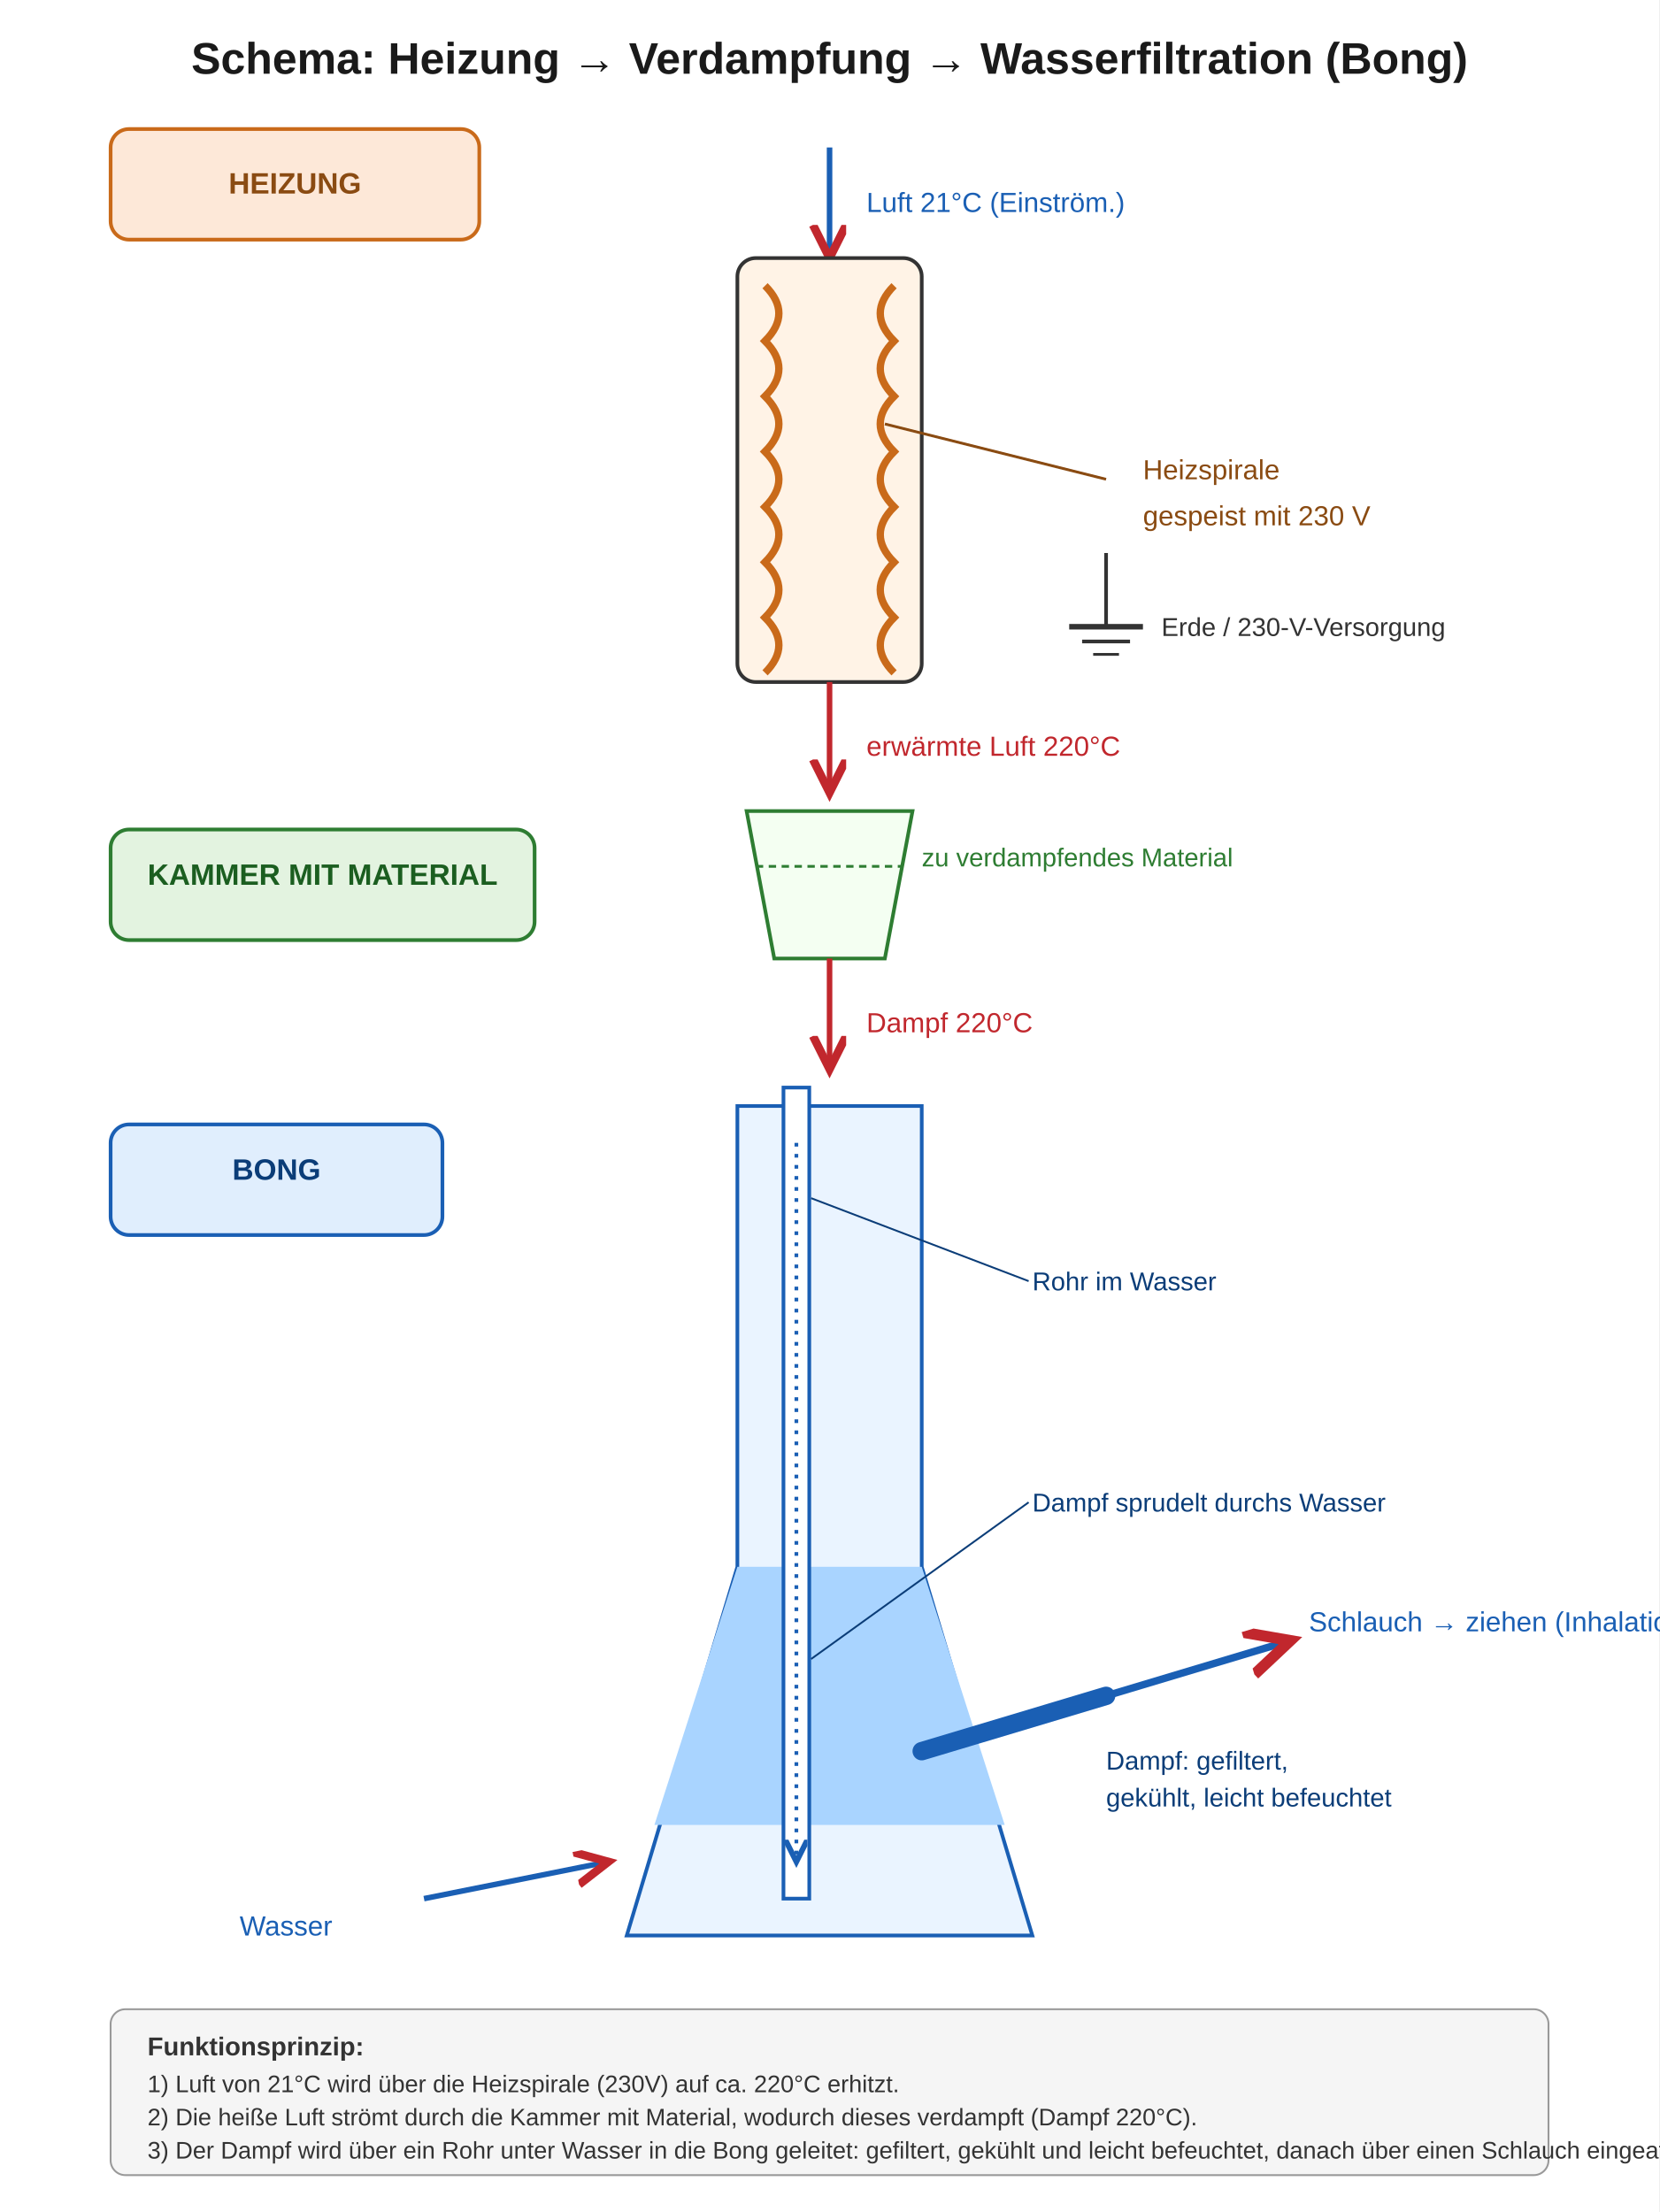
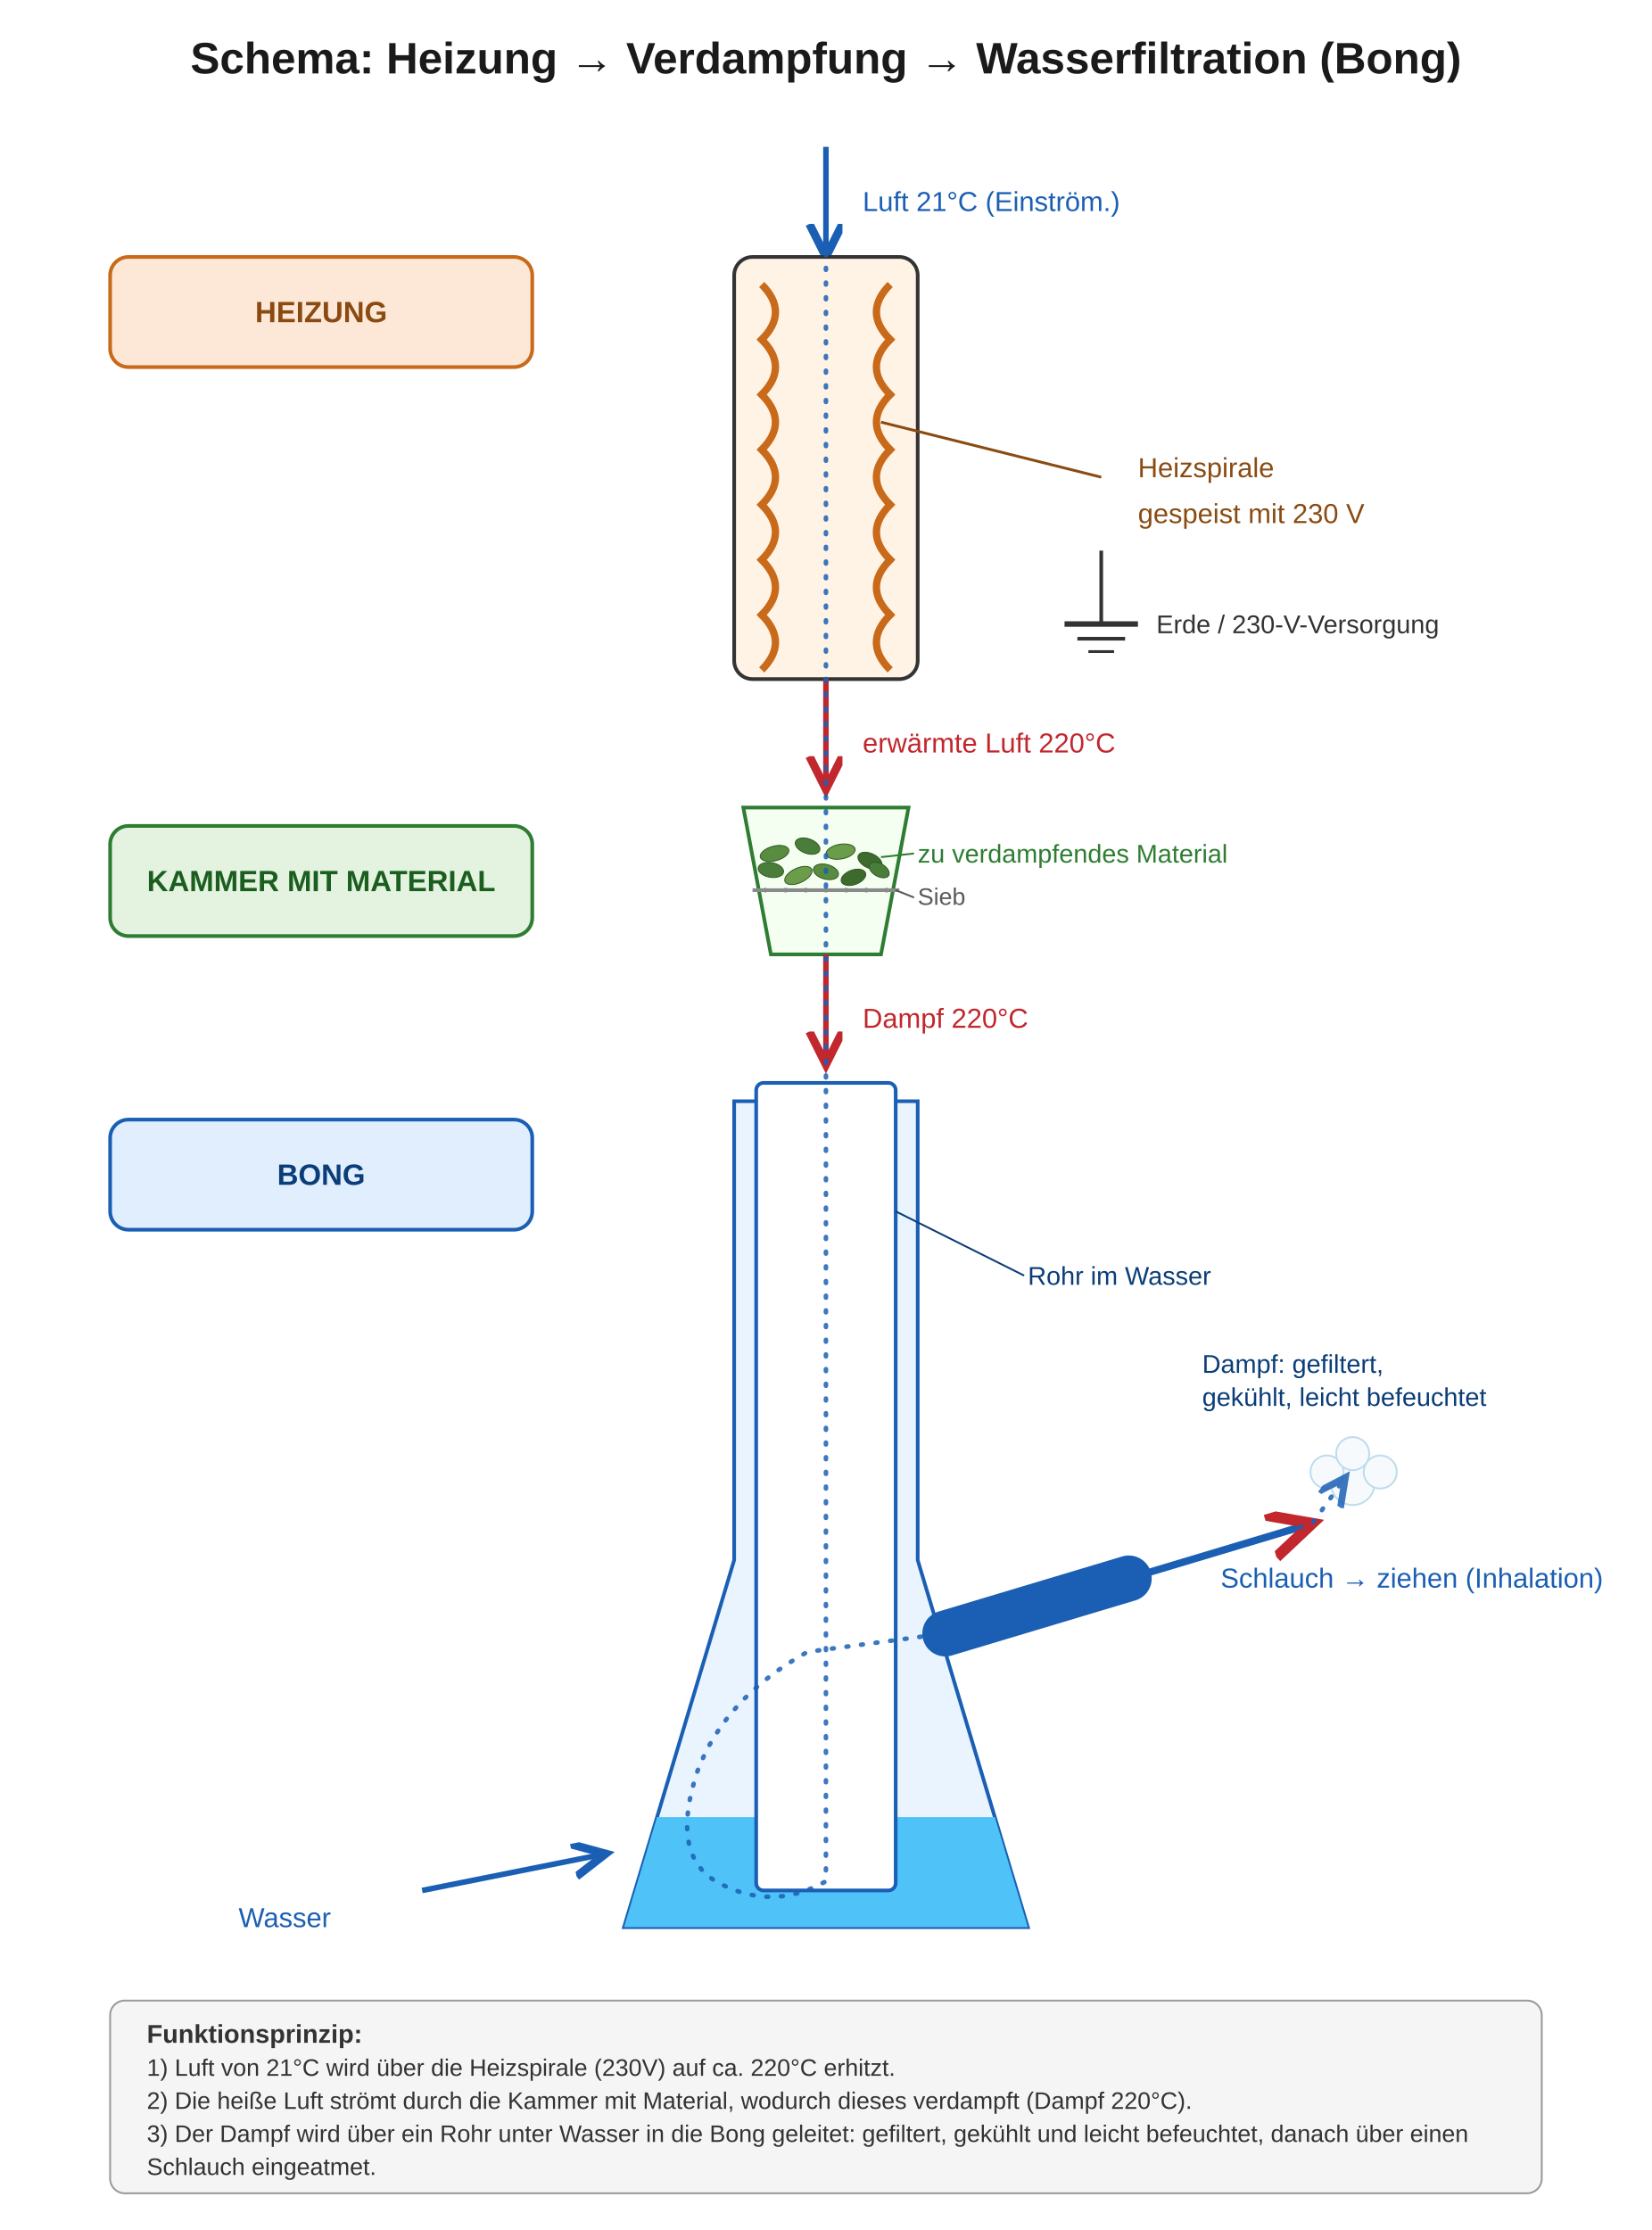
- <svg xmlns="http://www.w3.org/2000/svg" width="900" height="1200" viewBox="0 0 900 1200" font-family="Arial, sans-serif">
-   <rect width="900" height="1200" fill="#ffffff" />
+ <svg xmlns="http://www.w3.org/2000/svg" width="900" height="1215" viewBox="0 0 900 1215" font-family="Arial, sans-serif">
+   <rect width="900" height="1215" fill="#ffffff" />
  <text x="450" y="40" text-anchor="middle" font-size="24" font-weight="bold" fill="#1a1a1a">Schema: Heizung → Verdampfung → Wasserfiltration (Bong)</text>
-   <rect x="60" y="70" width="200" height="60" rx="10" fill="#fde8d8" stroke="#c96a1a" stroke-width="2" />
-   <text x="160" y="105" text-anchor="middle" font-size="16" font-weight="bold" fill="#8a4b12">HEIZUNG</text>
-   <line x1="450" y1="80" x2="450" y2="140" stroke="#1a5fb4" stroke-width="3" marker-end="url(#arrow)" />
+   <rect x="60" y="140" width="230" height="60" rx="10" fill="#fde8d8" stroke="#c96a1a" stroke-width="2" />
+   <text x="175" y="170" text-anchor="middle" dominant-baseline="central" font-size="16" font-weight="bold" fill="#8a4b12">HEIZUNG</text>
+   <line x1="450" y1="80" x2="450" y2="140" stroke="#1a5fb4" stroke-width="3" marker-end="url(#arrowblue)" />
  <text x="470" y="115" font-size="15" fill="#1a5fb4">Luft 21°C (Einström.)</text>
  <rect x="400" y="140" width="100" height="230" rx="10" fill="#fff3e6" stroke="#333" stroke-width="2" />
  <path d="M 415 155 q 15 15 0 30 q 15 15 0 30 q 15 15 0 30 q 15 15 0 30 q 15 15 0 30 q 15 15 0 30 q 15 15 0 30" fill="none" stroke="#c96a1a" stroke-width="4" />
  <path d="M 485 155 q -15 15 0 30 q -15 15 0 30 q -15 15 0 30 q -15 15 0 30 q -15 15 0 30 q -15 15 0 30 q -15 15 0 30" fill="none" stroke="#c96a1a" stroke-width="4" />
  <text x="620" y="260" font-size="15" fill="#8a4b12">Heizspirale</text>
  <text x="620" y="285" font-size="15" fill="#8a4b12">gespeist mit 230 V</text>
  <line x1="600" y1="260" x2="480" y2="230" stroke="#8a4b12" stroke-width="1.5" />
  <line x1="600" y1="300" x2="600" y2="340" stroke="#333" stroke-width="2" />
  <line x1="580" y1="340" x2="620" y2="340" stroke="#333" stroke-width="3" />
  <line x1="587" y1="348" x2="613" y2="348" stroke="#333" stroke-width="2" />
  <line x1="593" y1="355" x2="607" y2="355" stroke="#333" stroke-width="1.5" />
  <text x="630" y="345" font-size="14" fill="#333">Erde / 230-V-Versorgung</text>
  <line x1="450" y1="370" x2="450" y2="430" stroke="#c1272d" stroke-width="3" marker-end="url(#arrow)" />
  <text x="470" y="410" font-size="15" fill="#c1272d">erwärmte Luft 220°C</text>
  <rect x="60" y="450" width="230" height="60" rx="10" fill="#e3f3e0" stroke="#2e7d32" stroke-width="2" />
-   <text x="175" y="480" text-anchor="middle" font-size="16" font-weight="bold" fill="#1b5e20">KAMMER MIT MATERIAL</text>
+   <text x="175" y="480" text-anchor="middle" dominant-baseline="central" font-size="16" font-weight="bold" fill="#1b5e20">KAMMER MIT MATERIAL</text>
  <path d="M 405 440 L 495 440 L 480 520 L 420 520 Z" fill="#f4fff2" stroke="#2e7d32" stroke-width="2" />
-   <line x1="410" y1="470" x2="490" y2="470" stroke="#2e7d32" stroke-width="1.5" stroke-dasharray="4,3" />
+   <g stroke="#2e5a20" stroke-width="0.5">
+     <ellipse cx="422" cy="465" rx="8" ry="4" fill="#5a8c3f" transform="rotate(-15 422 465)" />
+     <ellipse cx="440" cy="461" rx="7" ry="4" fill="#4a7c3a" transform="rotate(20 440 461)" />
+     <ellipse cx="458" cy="464" rx="8" ry="4" fill="#6b9c4a" transform="rotate(-10 458 464)" />
+     <ellipse cx="474" cy="469" rx="7" ry="4" fill="#3d6b2e" transform="rotate(25 474 469)" />
+     <ellipse cx="420" cy="474" rx="7" ry="4" fill="#4a7c3a" transform="rotate(10 420 474)" />
+     <ellipse cx="435" cy="477" rx="8" ry="4" fill="#6b9c4a" transform="rotate(-25 435 477)" />
+     <ellipse cx="450" cy="475" rx="7" ry="4" fill="#5a8c3f" transform="rotate(15 450 475)" />
+     <ellipse cx="465" cy="478" rx="7" ry="4" fill="#3d6b2e" transform="rotate(-20 465 478)" />
+     <ellipse cx="479" cy="474" rx="6" ry="3.5" fill="#4a7c3a" transform="rotate(30 479 474)" />
+   </g>
+   <line x1="410" y1="485" x2="490" y2="485" stroke="#8a8a8a" stroke-width="2" />
+   <g fill="#8a8a8a">
+     <circle cx="417" cy="485" r="1.3" />
+     <circle cx="428" cy="485" r="1.3" />
+     <circle cx="439" cy="485" r="1.3" />
+     <circle cx="450" cy="485" r="1.3" />
+     <circle cx="461" cy="485" r="1.3" />
+     <circle cx="472" cy="485" r="1.3" />
+     <circle cx="483" cy="485" r="1.3" />
+   </g>
  <text x="500" y="470" font-size="14" fill="#2e7d32">zu verdampfendes Material</text>
+   <line x1="498" y1="465" x2="480" y2="467" stroke="#2e7d32" stroke-width="1" />
+   <text x="500" y="493" font-size="13" fill="#5a5a5a">Sieb</text>
+   <line x1="498" y1="489" x2="488" y2="485" stroke="#5a5a5a" stroke-width="1" />
  <line x1="450" y1="520" x2="450" y2="580" stroke="#c1272d" stroke-width="3" marker-end="url(#arrow)" />
  <text x="470" y="560" font-size="15" fill="#c1272d">Dampf 220°C</text>
-   <rect x="60" y="610" width="180" height="60" rx="10" fill="#e0eefd" stroke="#1a5fb4" stroke-width="2" />
-   <text x="150" y="640" text-anchor="middle" font-size="16" font-weight="bold" fill="#0b3d78">BONG</text>
+   <rect x="60" y="610" width="230" height="60" rx="10" fill="#e0eefd" stroke="#1a5fb4" stroke-width="2" />
+   <text x="175" y="640" text-anchor="middle" dominant-baseline="central" font-size="16" font-weight="bold" fill="#0b3d78">BONG</text>
  <path d="M 400 600 L 400 850 L 340 1050 L 560 1050 L 500 850 L 500 600 Z" fill="#eaf4ff" stroke="#1a5fb4" stroke-width="2" />
-   <path d="M 355 990 L 545 990 L 500 850 L 400 850 Z" fill="#a9d4ff" stroke="none" />
-   <rect x="425" y="590" width="14" height="440" fill="#ffffff" stroke="#1a5fb4" stroke-width="2" />
-   <line x1="432" y1="620" x2="432" y2="1010" stroke="#1a5fb4" stroke-width="2" stroke-dasharray="2,4" marker-end="url(#arrowblue)" />
+   <path d="M 358 990 L 340 1050 L 560 1050 L 542 990 Z" fill="#4fc3f7" stroke="none" />
+   <rect x="412" y="590" width="76" height="440" rx="4" fill="#ffffff" stroke="#1a5fb4" stroke-width="2" />
  <text x="560" y="700" font-size="14" fill="#0b3d78">Rohr im Wasser</text>
-   <line x1="558" y1="695" x2="440" y2="650" stroke="#0b3d78" stroke-width="1" />
-   <text x="560" y="820" font-size="14" fill="#0b3d78">Dampf sprudelt durchs Wasser</text>
-   <line x1="558" y1="815" x2="440" y2="900" stroke="#0b3d78" stroke-width="1" />
-   <path d="M 500 950 L 600 920" stroke="#1a5fb4" stroke-width="10" fill="none" stroke-linecap="round" />
-   <line x1="600" y1="920" x2="700" y2="890" stroke="#1a5fb4" stroke-width="4" marker-end="url(#arrow)" />
-   <text x="710" y="885" font-size="15" fill="#1a5fb4">Schlauch → ziehen (Inhalation)</text>
-   <text x="600" y="960" font-size="14" fill="#0b3d78">Dampf: gefiltert,</text>
-   <text x="600" y="980" font-size="14" fill="#0b3d78">gekühlt, leicht befeuchtet</text>
-   <line x1="230" y1="1030" x2="330" y2="1010" stroke="#1a5fb4" stroke-width="3" marker-end="url(#arrow)" />
+   <line x1="558" y1="695" x2="488" y2="660" stroke="#0b3d78" stroke-width="1" />
+   <path d="M 515 890 L 615 860" stroke="#1a5fb4" stroke-width="25" fill="none" stroke-linecap="round" />
+   <line x1="615" y1="860" x2="715" y2="830" stroke="#1a5fb4" stroke-width="4" marker-end="url(#arrow)" />
+   <text x="665" y="865" font-size="15" fill="#1a5fb4">Schlauch → ziehen (Inhalation)</text>
+   <g opacity="0.9">
+     <circle cx="737" cy="808" r="12" fill="#f5fafd" stroke="#b8d8ea" stroke-width="1" />
+     <circle cx="752" cy="802" r="9" fill="#f5fafd" stroke="#b8d8ea" stroke-width="1" />
+     <circle cx="723" cy="802" r="9" fill="#f5fafd" stroke="#b8d8ea" stroke-width="1" />
+     <circle cx="737" cy="792" r="9" fill="#f5fafd" stroke="#b8d8ea" stroke-width="1" />
+   </g>
+   <text x="655" y="748" font-size="14" fill="#0b3d78">Dampf: gefiltert,</text>
+   <text x="655" y="766" font-size="14" fill="#0b3d78">gekühlt, leicht befeuchtet</text>
+   <path d="M 450 82 L 450 1010 L 450 1025 Q 420 1042 390 1025 Q 365 1010 380 965 Q 395 925 440 900 L 515 890 L 615 860 L 715 830 L 733 805" fill="none" stroke="#1a5fb4" stroke-width="2.5" stroke-linecap="round" stroke-dasharray="1,7" opacity="0.85" marker-end="url(#arrowblue)" />
+   <line x1="230" y1="1030" x2="330" y2="1010" stroke="#1a5fb4" stroke-width="3" marker-end="url(#arrowblue)" />
  <text x="130" y="1050" font-size="15" fill="#1a5fb4">Wasser</text>
  <defs>
    <marker id="arrow" markerWidth="10" markerHeight="10" refX="6" refY="3" orient="auto" markerUnits="strokeWidth">
      <path d="M0,0 L6,3 L0,6" fill="none" stroke="#c1272d" stroke-width="1.5" />
    </marker>
    <marker id="arrowblue" markerWidth="10" markerHeight="10" refX="6" refY="3" orient="auto" markerUnits="strokeWidth">
      <path d="M0,0 L6,3 L0,6" fill="none" stroke="#1a5fb4" stroke-width="1.5" />
    </marker>
  </defs>
-   <rect x="60" y="1090" width="780" height="90" rx="8" fill="#f5f5f5" stroke="#999" stroke-width="1" />
-   <text x="80" y="1115" font-size="14" fill="#333" font-weight="bold">Funktionsprinzip:</text>
-   <text x="80" y="1135" font-size="13" fill="#333">1) Luft von 21°C wird über die Heizspirale (230V) auf ca. 220°C erhitzt.</text>
-   <text x="80" y="1153" font-size="13" fill="#333">2) Die heiße Luft strömt durch die Kammer mit Material, wodurch dieses verdampft (Dampf 220°C).</text>
-   <text x="80" y="1171" font-size="13" fill="#333">3) Der Dampf wird über ein Rohr unter Wasser in die Bong geleitet: gefiltert, gekühlt und leicht befeuchtet, danach über einen Schlauch eingeatmet.</text>
+   <rect x="60" y="1090" width="780" height="105" rx="8" fill="#f5f5f5" stroke="#999" stroke-width="1" />
+   <text x="80" y="1113" font-size="14" fill="#333" font-weight="bold">Funktionsprinzip:</text>
+   <text x="80" y="1131" font-size="13" fill="#333">1) Luft von 21°C wird über die Heizspirale (230V) auf ca. 220°C erhitzt.</text>
+   <text x="80" y="1149" font-size="13" fill="#333">2) Die heiße Luft strömt durch die Kammer mit Material, wodurch dieses verdampft (Dampf 220°C).</text>
+   <text x="80" y="1167" font-size="13" fill="#333">3) Der Dampf wird über ein Rohr unter Wasser in die Bong geleitet: gefiltert, gekühlt und leicht befeuchtet, danach über einen</text>
+   <text x="80" y="1185" font-size="13" fill="#333">Schlauch eingeatmet.</text>
</svg>
